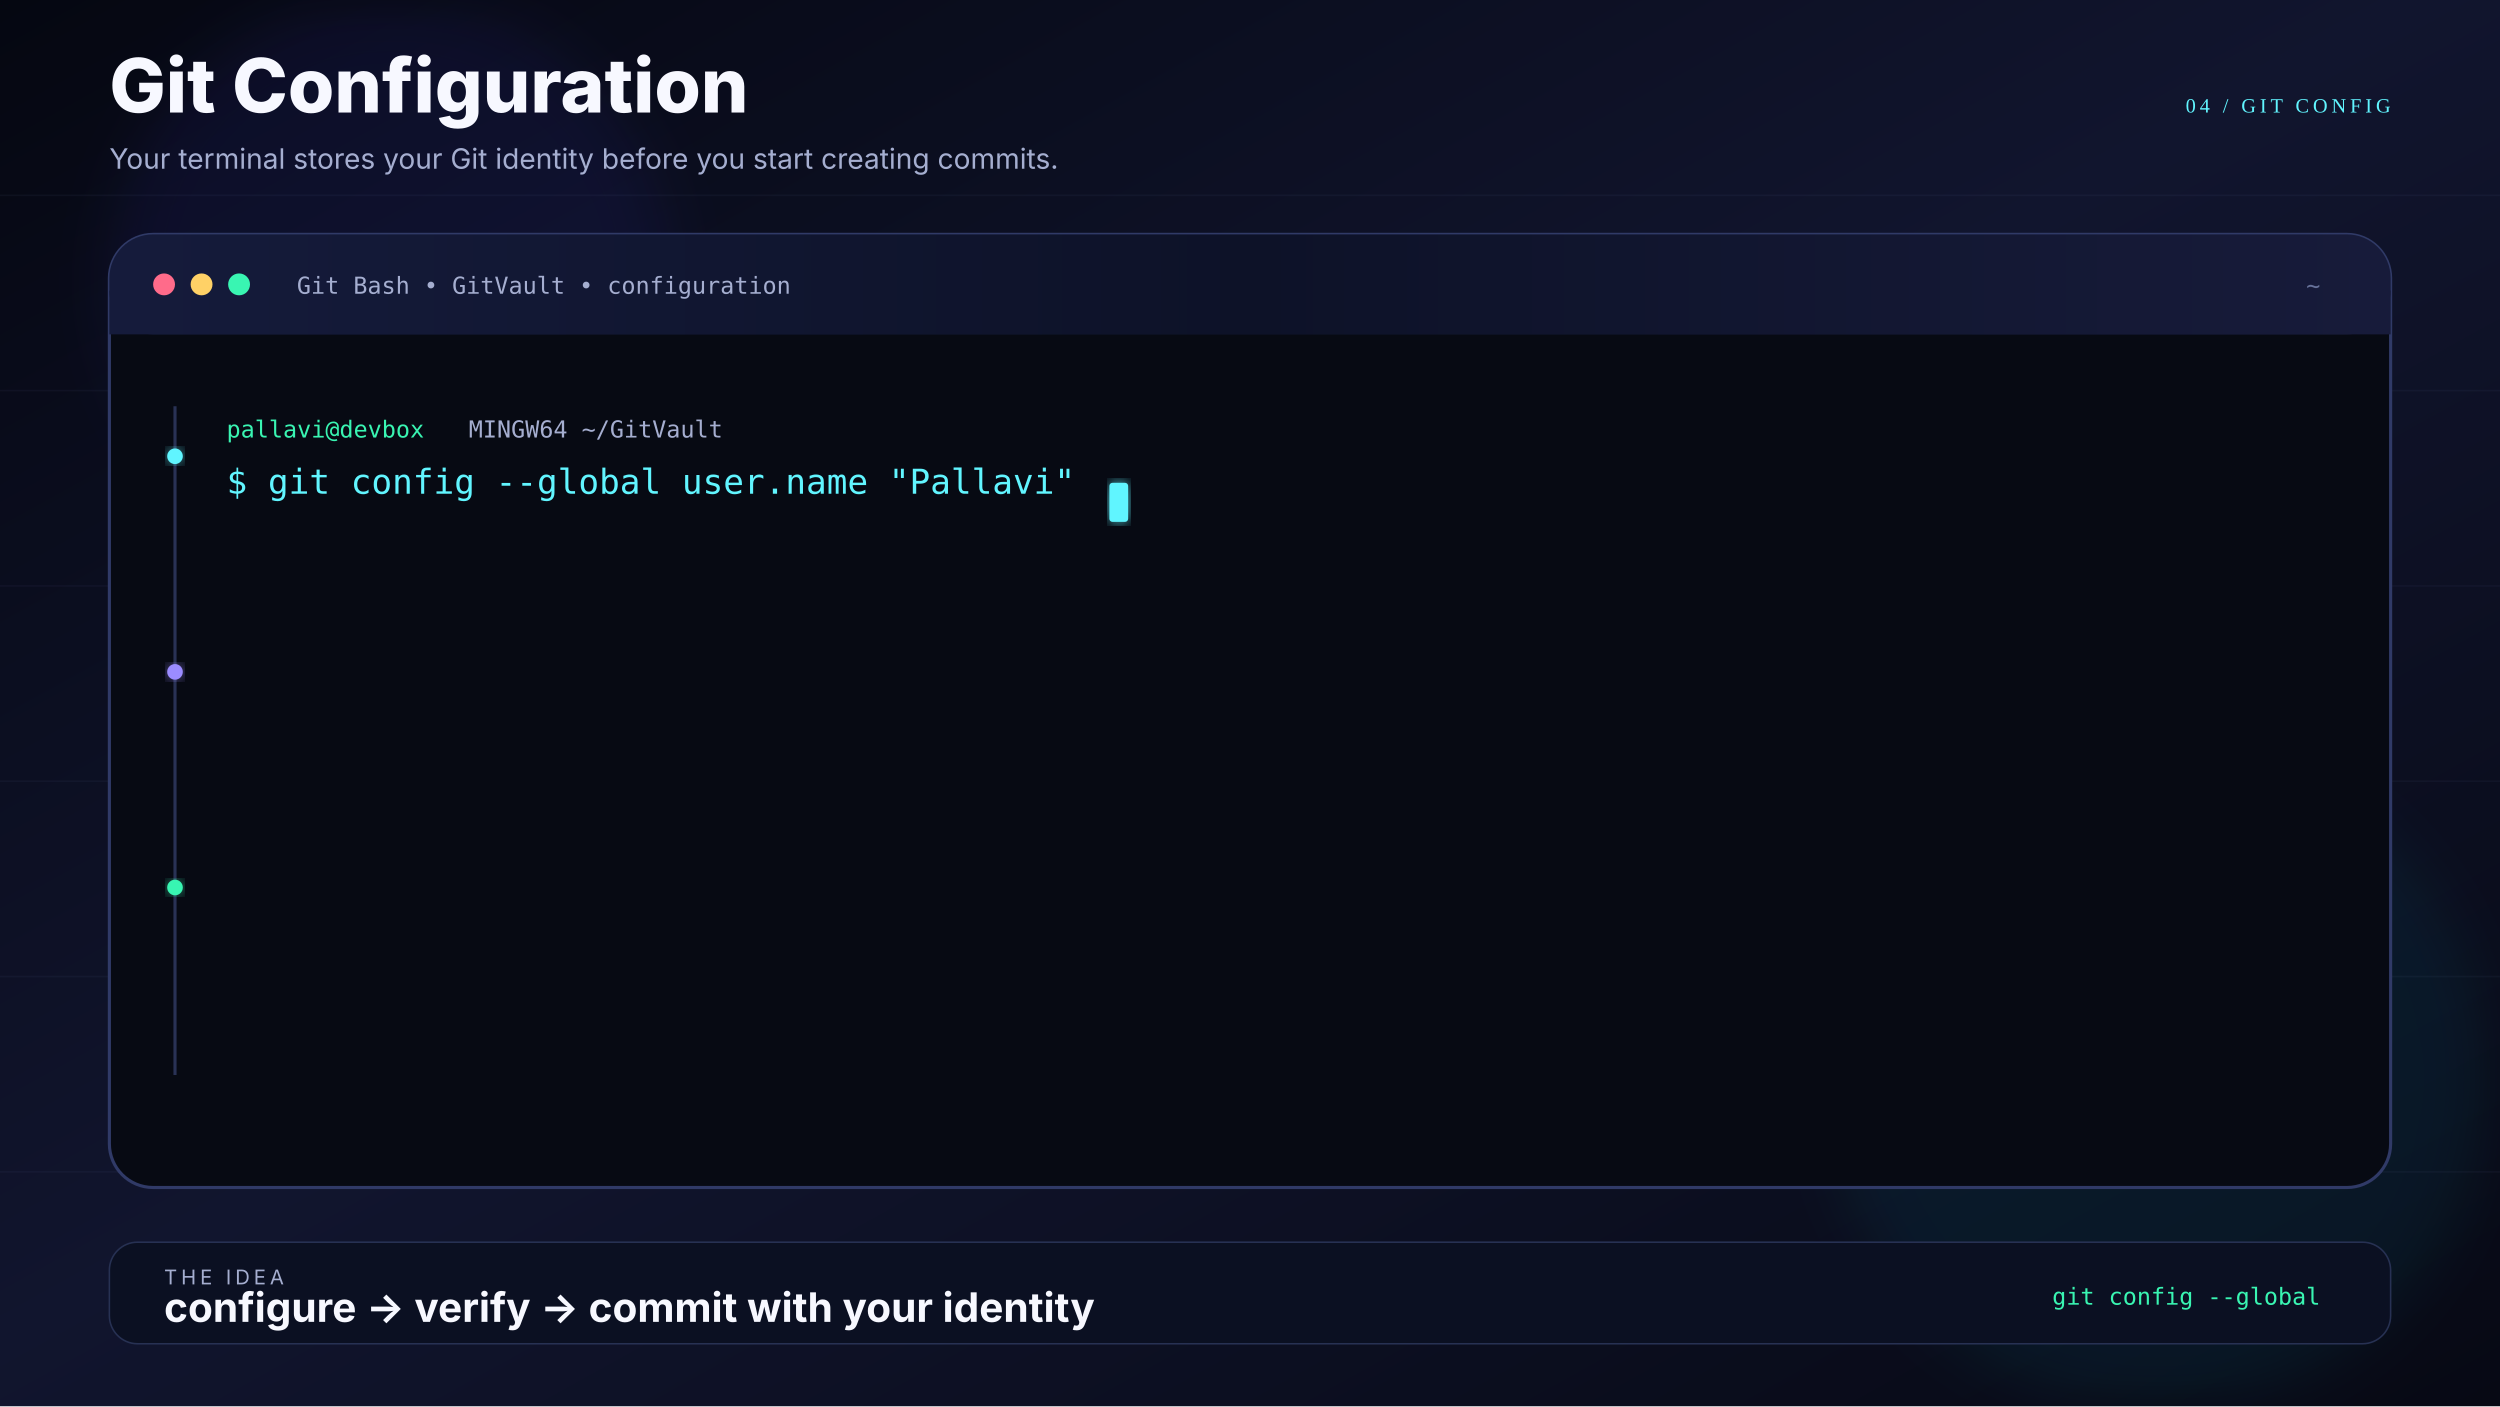
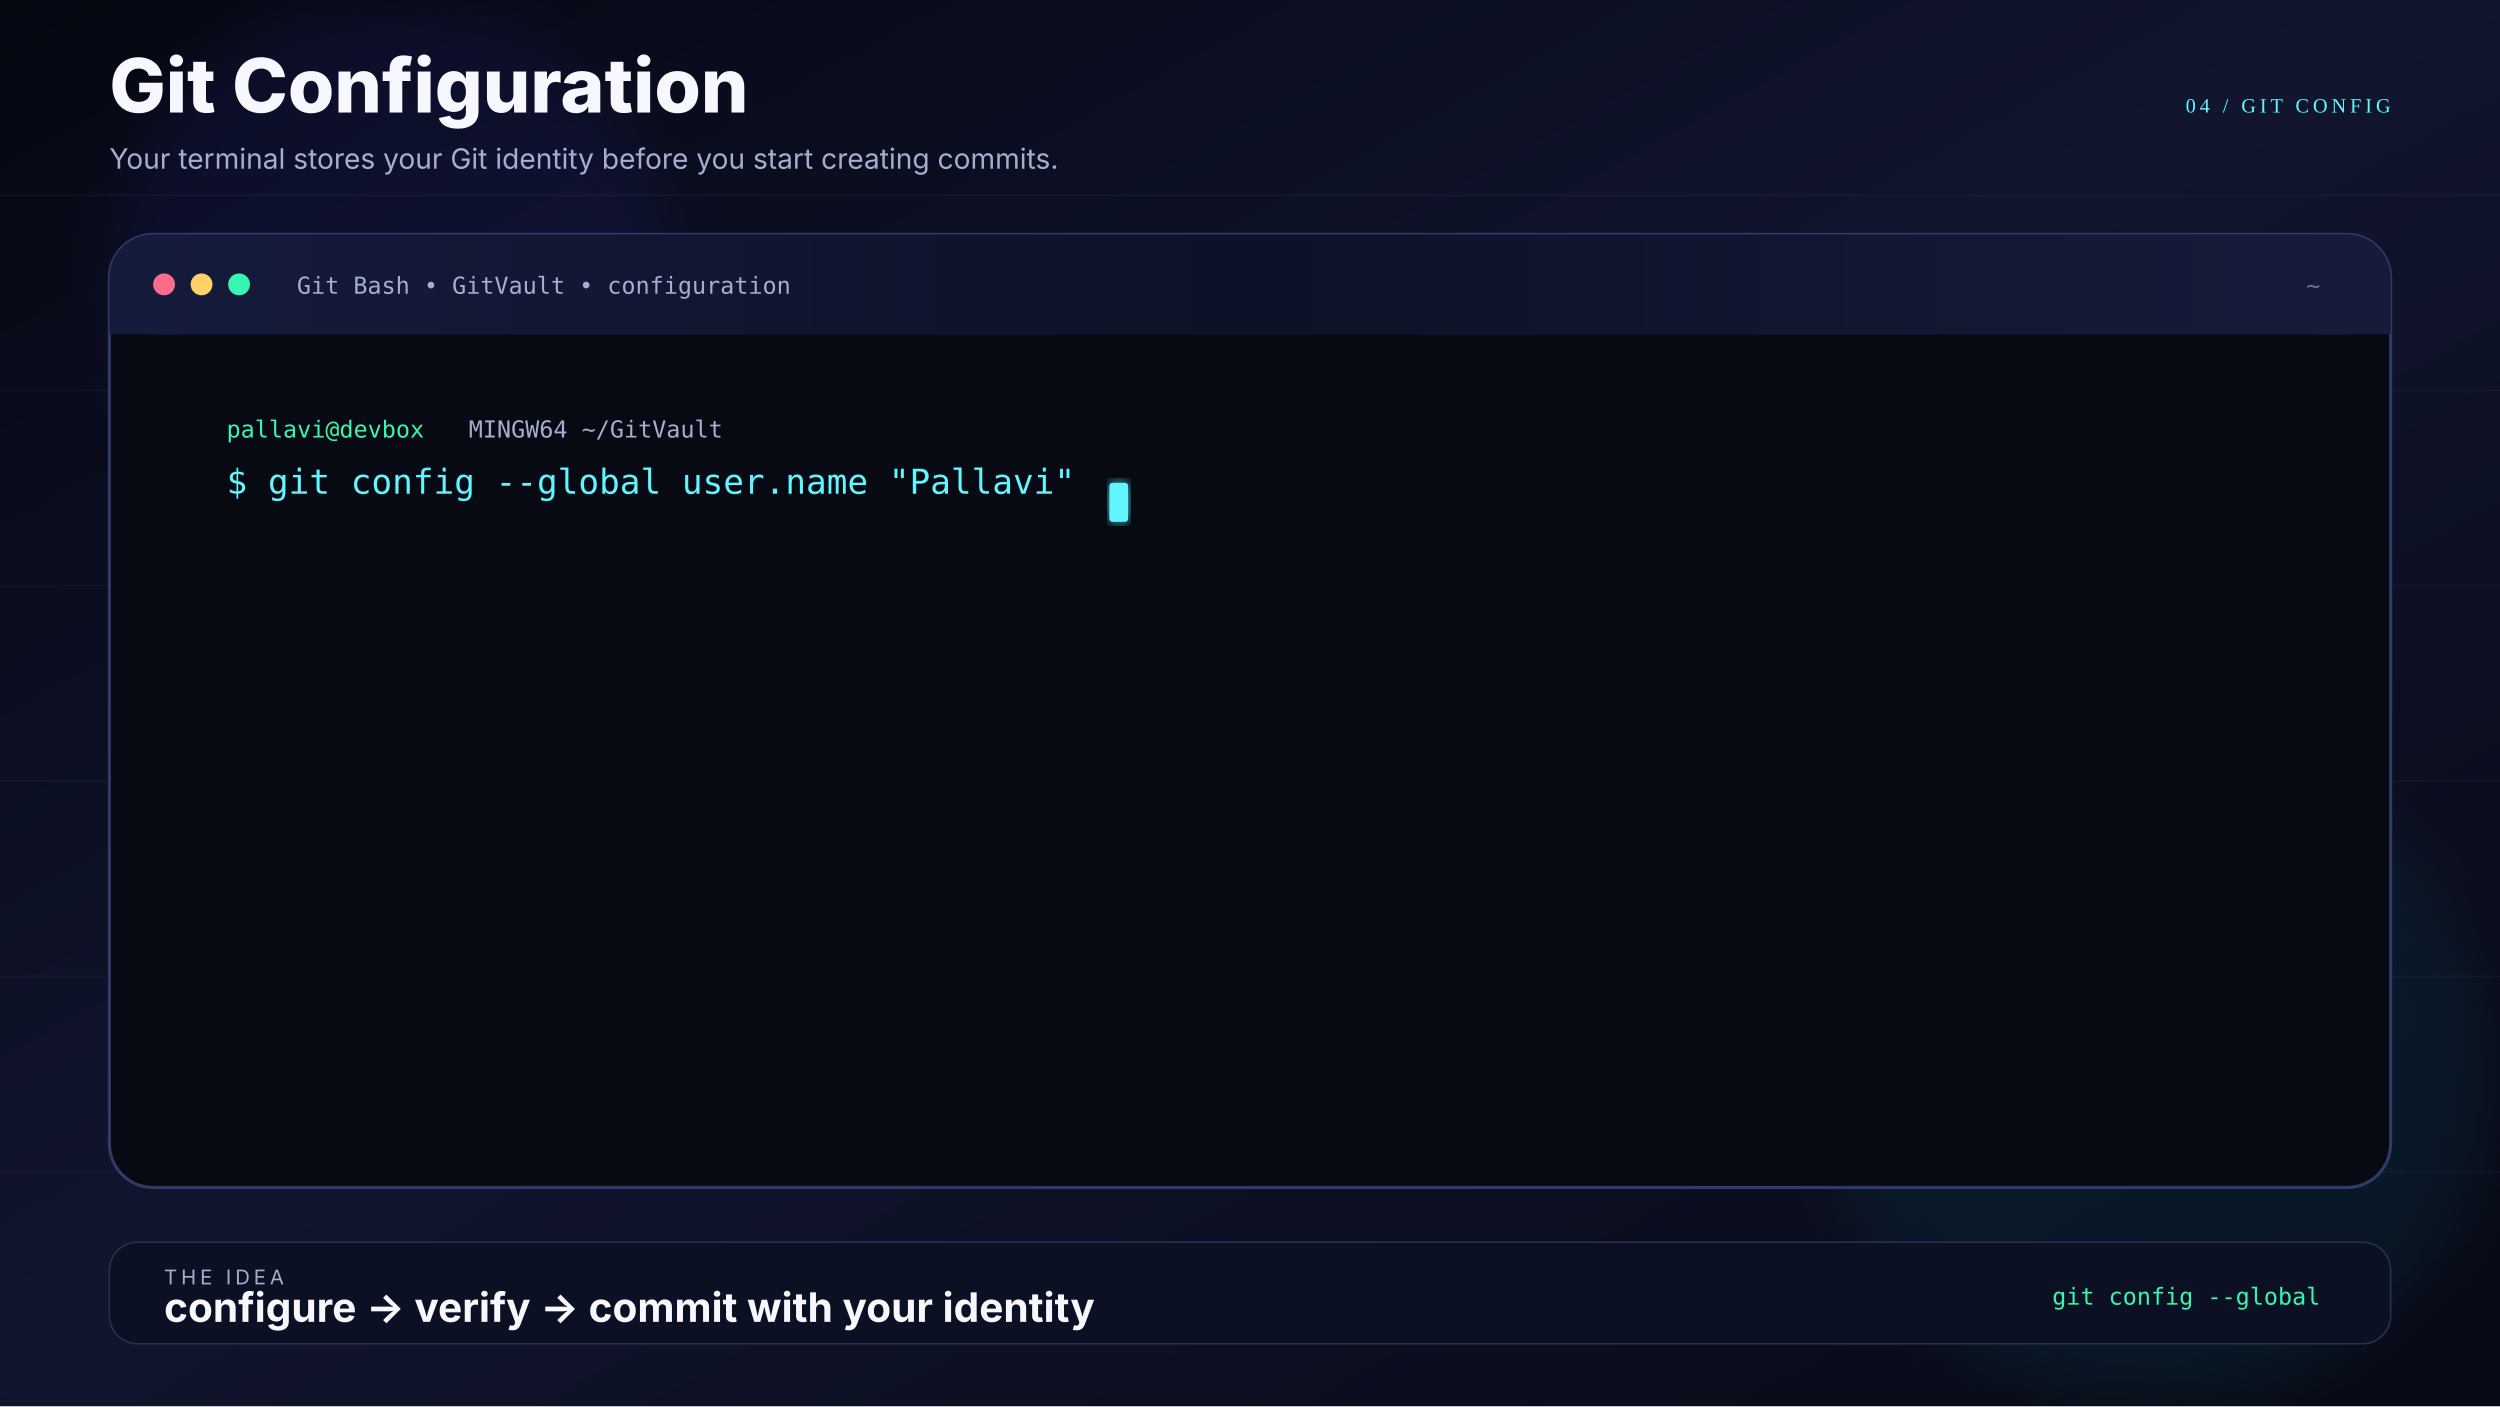
<svg xmlns="http://www.w3.org/2000/svg" width="1600" height="900" viewBox="0 0 1600 900">
  <defs>
    <linearGradient id="bg" x1="0" y1="0" x2="1" y2="1">
      <stop stop-color="#050711" />
      <stop offset=".48" stop-color="#11152E" />
      <stop offset="1" stop-color="#070914" />
    </linearGradient>
    <linearGradient id="bar" x1="0" x2="1">
      <stop stop-color="#151B3B" />
      <stop offset=".5" stop-color="#0D1228" />
      <stop offset="1" stop-color="#171B3A" />
-     </linearGradient>
-     <linearGradient id="cyan" x1="0" x2="1">
-       <stop stop-color="#61F5FF" />
-       <stop offset="1" stop-color="#8A7CFF" />
-     </linearGradient>
-     <linearGradient id="green" x1="0" x2="1">
-       <stop stop-color="#39F5B2" />
-       <stop offset="1" stop-color="#62F6FF" />
    </linearGradient>
    <filter id="soft">
      <feGaussianBlur stdDeviation="18" />
    </filter>
    <filter id="glow">
      <feGaussianBlur stdDeviation="5" result="b" />
      <feMerge>
        <feMergeNode in="b" />
        <feMergeNode in="SourceGraphic" />
      </feMerge>
    </filter>
    <style>
  .t{font-family:Inter,Segoe UI,Arial,sans-serif;fill:#F7F8FF}.m{font-family:Inter,Segoe UI,Arial,sans-serif;fill:#A5AED0}.mono{font-family:Consolas,Monaco,monospace}.cyan{fill:#61F5FF}.green{fill:#39F5B2}.purple{fill:#9B8CFF}.dim{fill:#667199}
  .title{font-size:48px;font-weight:800}.sub{font-size:18px}.tiny{font-size:13px;letter-spacing:2.5px}.cmd{font-size:22px}.out{font-size:19px}.note{font-size:15px}.big{font-size:26px;font-weight:700}
 </style>
  </defs>
  <rect width="1600" height="900" fill="url(#bg)" />
  <circle cx="250" cy="180" r="180" fill="#4D46FF" opacity=".08" filter="url(#soft)" />
  <circle cx="1380" cy="690" r="210" fill="#00E5FF" opacity=".055" filter="url(#soft)" />
  <path d="M0 125H1600M0 250H1600M0 375H1600M0 500H1600M0 625H1600M0 750H1600" stroke="#7E89C5" opacity=".055" />
  <text x="70" y="72" class="t title">Git Configuration</text>
  <text x="70" y="108" class="m sub">Your terminal stores your Git identity before you start creating commits.</text>
  <text x="1530" y="72" text-anchor="end" class="cyan tiny">04 / GIT CONFIG</text>
  <g>
    <rect x="70" y="150" width="1460" height="610" rx="28" fill="#070A13" stroke="#303A67" stroke-width="2" />
    <rect x="70" y="150" width="1460" height="64" rx="28" fill="url(#bar)" />
    <rect x="70" y="186" width="1460" height="28" fill="url(#bar)" />
    <circle cx="105" cy="182" r="7" fill="#FF6B8A" />
    <circle cx="129" cy="182" r="7" fill="#FFD166" />
    <circle cx="153" cy="182" r="7" fill="#39F5B2" />
    <text x="190" y="188" class="m mono note">Git Bash  •  GitVault  •  configuration</text>
    <text x="1485" y="188" text-anchor="end" class="dim mono note">~</text>
-     <line x1="112" y1="260" x2="112" y2="688" stroke="#293255" stroke-width="2" />
-     <circle cx="112" cy="292" r="5" fill="#61F5FF" filter="url(#glow)" />
-     <circle cx="112" cy="430" r="5" fill="#9B8CFF" filter="url(#glow)" />
-     <circle cx="112" cy="568" r="5" fill="#39F5B2" filter="url(#glow)" />
    <text x="145" y="280" class="green mono note">pallavi@devbox</text>
    <text x="300" y="280" class="m mono note">MINGW64 ~/GitVault</text>
    <text x="145" y="316" class="cyan mono cmd">$ git config --global user.name "Pallavi"</text>
-     <rect x="145" y="330" width="0" height="3" rx="2" fill="url(#cyan)">
-       <animate attributeName="width" values="0;690" dur="1s" fill="freeze" />
-     </rect>
-     <text x="145" y="360" class="green mono out" opacity="0">✓ global user.name saved
-   <animate attributeName="opacity" begin="1.15s" dur=".35s" values="0;1" fill="freeze" />
+     <text x="145" y="360" class="green mono out" opacity="0">✓ global user.name saved<animate attributeName="opacity" begin="1.15s" dur=".35s" values="0;1" fill="freeze" />
    </text>
-     <text x="145" y="418" class="green mono note" opacity="0">pallavi@devbox
-   <animate attributeName="opacity" begin="1.8s" dur=".25s" values="0;1" fill="freeze" />
+     <text x="145" y="418" class="green mono note" opacity="0">pallavi@devbox<animate attributeName="opacity" begin="1.8s" dur=".25s" values="0;1" fill="freeze" />
    </text>
-     <text x="300" y="418" class="m mono note" opacity="0">MINGW64 ~/GitVault
-   <animate attributeName="opacity" begin="1.8s" dur=".25s" values="0;1" fill="freeze" />
+     <text x="300" y="418" class="m mono note" opacity="0">MINGW64 ~/GitVault<animate attributeName="opacity" begin="1.8s" dur=".25s" values="0;1" fill="freeze" />
    </text>
-     <text x="145" y="454" class="purple mono cmd" opacity="0">$ git config --global user.email "your-email@example.com"
-   <animate attributeName="opacity" begin="1.8s" dur=".25s" values="0;1" fill="freeze" />
+     <text x="145" y="454" class="purple mono cmd" opacity="0">$ git config --global user.email "your-email@example.com"<animate attributeName="opacity" begin="1.8s" dur=".25s" values="0;1" fill="freeze" />
    </text>
-     <rect x="145" y="468" width="0" height="3" rx="2" fill="url(#green)">
-       <animate attributeName="width" begin="2s" values="0;720" dur="1s" fill="freeze" />
-     </rect>
-     <text x="145" y="498" class="green mono out" opacity="0">✓ global user.email saved
-   <animate attributeName="opacity" begin="3.1s" dur=".35s" values="0;1" fill="freeze" />
+     <text x="145" y="498" class="green mono out" opacity="0">✓ global user.email saved<animate attributeName="opacity" begin="3.1s" dur=".35s" values="0;1" fill="freeze" />
    </text>
-     <text x="145" y="556" class="green mono note" opacity="0">pallavi@devbox
-   <animate attributeName="opacity" begin="3.65s" dur=".25s" values="0;1" fill="freeze" />
+     <text x="145" y="556" class="green mono note" opacity="0">pallavi@devbox<animate attributeName="opacity" begin="3.65s" dur=".25s" values="0;1" fill="freeze" />
    </text>
-     <text x="300" y="556" class="m mono note" opacity="0">MINGW64 ~/GitVault
-   <animate attributeName="opacity" begin="3.65s" dur=".25s" values="0;1" fill="freeze" />
+     <text x="300" y="556" class="m mono note" opacity="0">MINGW64 ~/GitVault<animate attributeName="opacity" begin="3.65s" dur=".25s" values="0;1" fill="freeze" />
    </text>
-     <text x="145" y="592" class="cyan mono cmd" opacity="0">$ git config --global --list
-   <animate attributeName="opacity" begin="3.65s" dur=".25s" values="0;1" fill="freeze" />
+     <text x="145" y="592" class="cyan mono cmd" opacity="0">$ git config --global --list<animate attributeName="opacity" begin="3.65s" dur=".25s" values="0;1" fill="freeze" />
    </text>
-     <text x="145" y="628" class="out mono" opacity="0">user.name=Pallavi
-   <animate attributeName="opacity" begin="4.05s" dur=".3s" values="0;1" fill="freeze" />
+     <text x="145" y="628" class="out mono" opacity="0">user.name=Pallavi<animate attributeName="opacity" begin="4.05s" dur=".3s" values="0;1" fill="freeze" />
    </text>
-     <text x="145" y="658" class="out mono" opacity="0">user.email=your-email@example.com
-   <animate attributeName="opacity" begin="4.35s" dur=".3s" values="0;1" fill="freeze" />
+     <text x="145" y="658" class="out mono" opacity="0">user.email=your-email@example.com<animate attributeName="opacity" begin="4.35s" dur=".3s" values="0;1" fill="freeze" />
    </text>
    <rect x="145" y="676" width="520" height="42" rx="12" fill="#10271F" stroke="#39F5B2" opacity="0">
      <animate attributeName="opacity" begin="4.9s" dur=".4s" values="0;1" fill="freeze" />
    </rect>
-     <text x="165" y="703" class="green mono note" opacity="0">✓ Git identity ready for commits
-   <animate attributeName="opacity" begin="4.9s" dur=".4s" values="0;1" fill="freeze" />
+     <text x="165" y="703" class="green mono note" opacity="0">✓ Git identity ready for commits<animate attributeName="opacity" begin="4.9s" dur=".4s" values="0;1" fill="freeze" />
    </text>
    <rect x="710" y="309" width="12" height="25" rx="2" fill="#61F5FF" filter="url(#glow)">
      <animate attributeName="x" values="145;835;145" dur="2.8s" begin="0s" repeatCount="indefinite" />
      <animate attributeName="opacity" values="0;1;0" dur=".85s" repeatCount="indefinite" />
    </rect>
  </g>
  <g>
    <rect x="70" y="795" width="1460" height="65" rx="18" fill="#0B1022" stroke="#273153" />
    <text x="105" y="822" class="m tiny">THE IDEA</text>
    <text x="105" y="846" class="t big">configure → verify → commit with your identity</text>
    <text x="1485" y="835" text-anchor="end" class="green mono note">git config --global</text>
  </g>
</svg>
